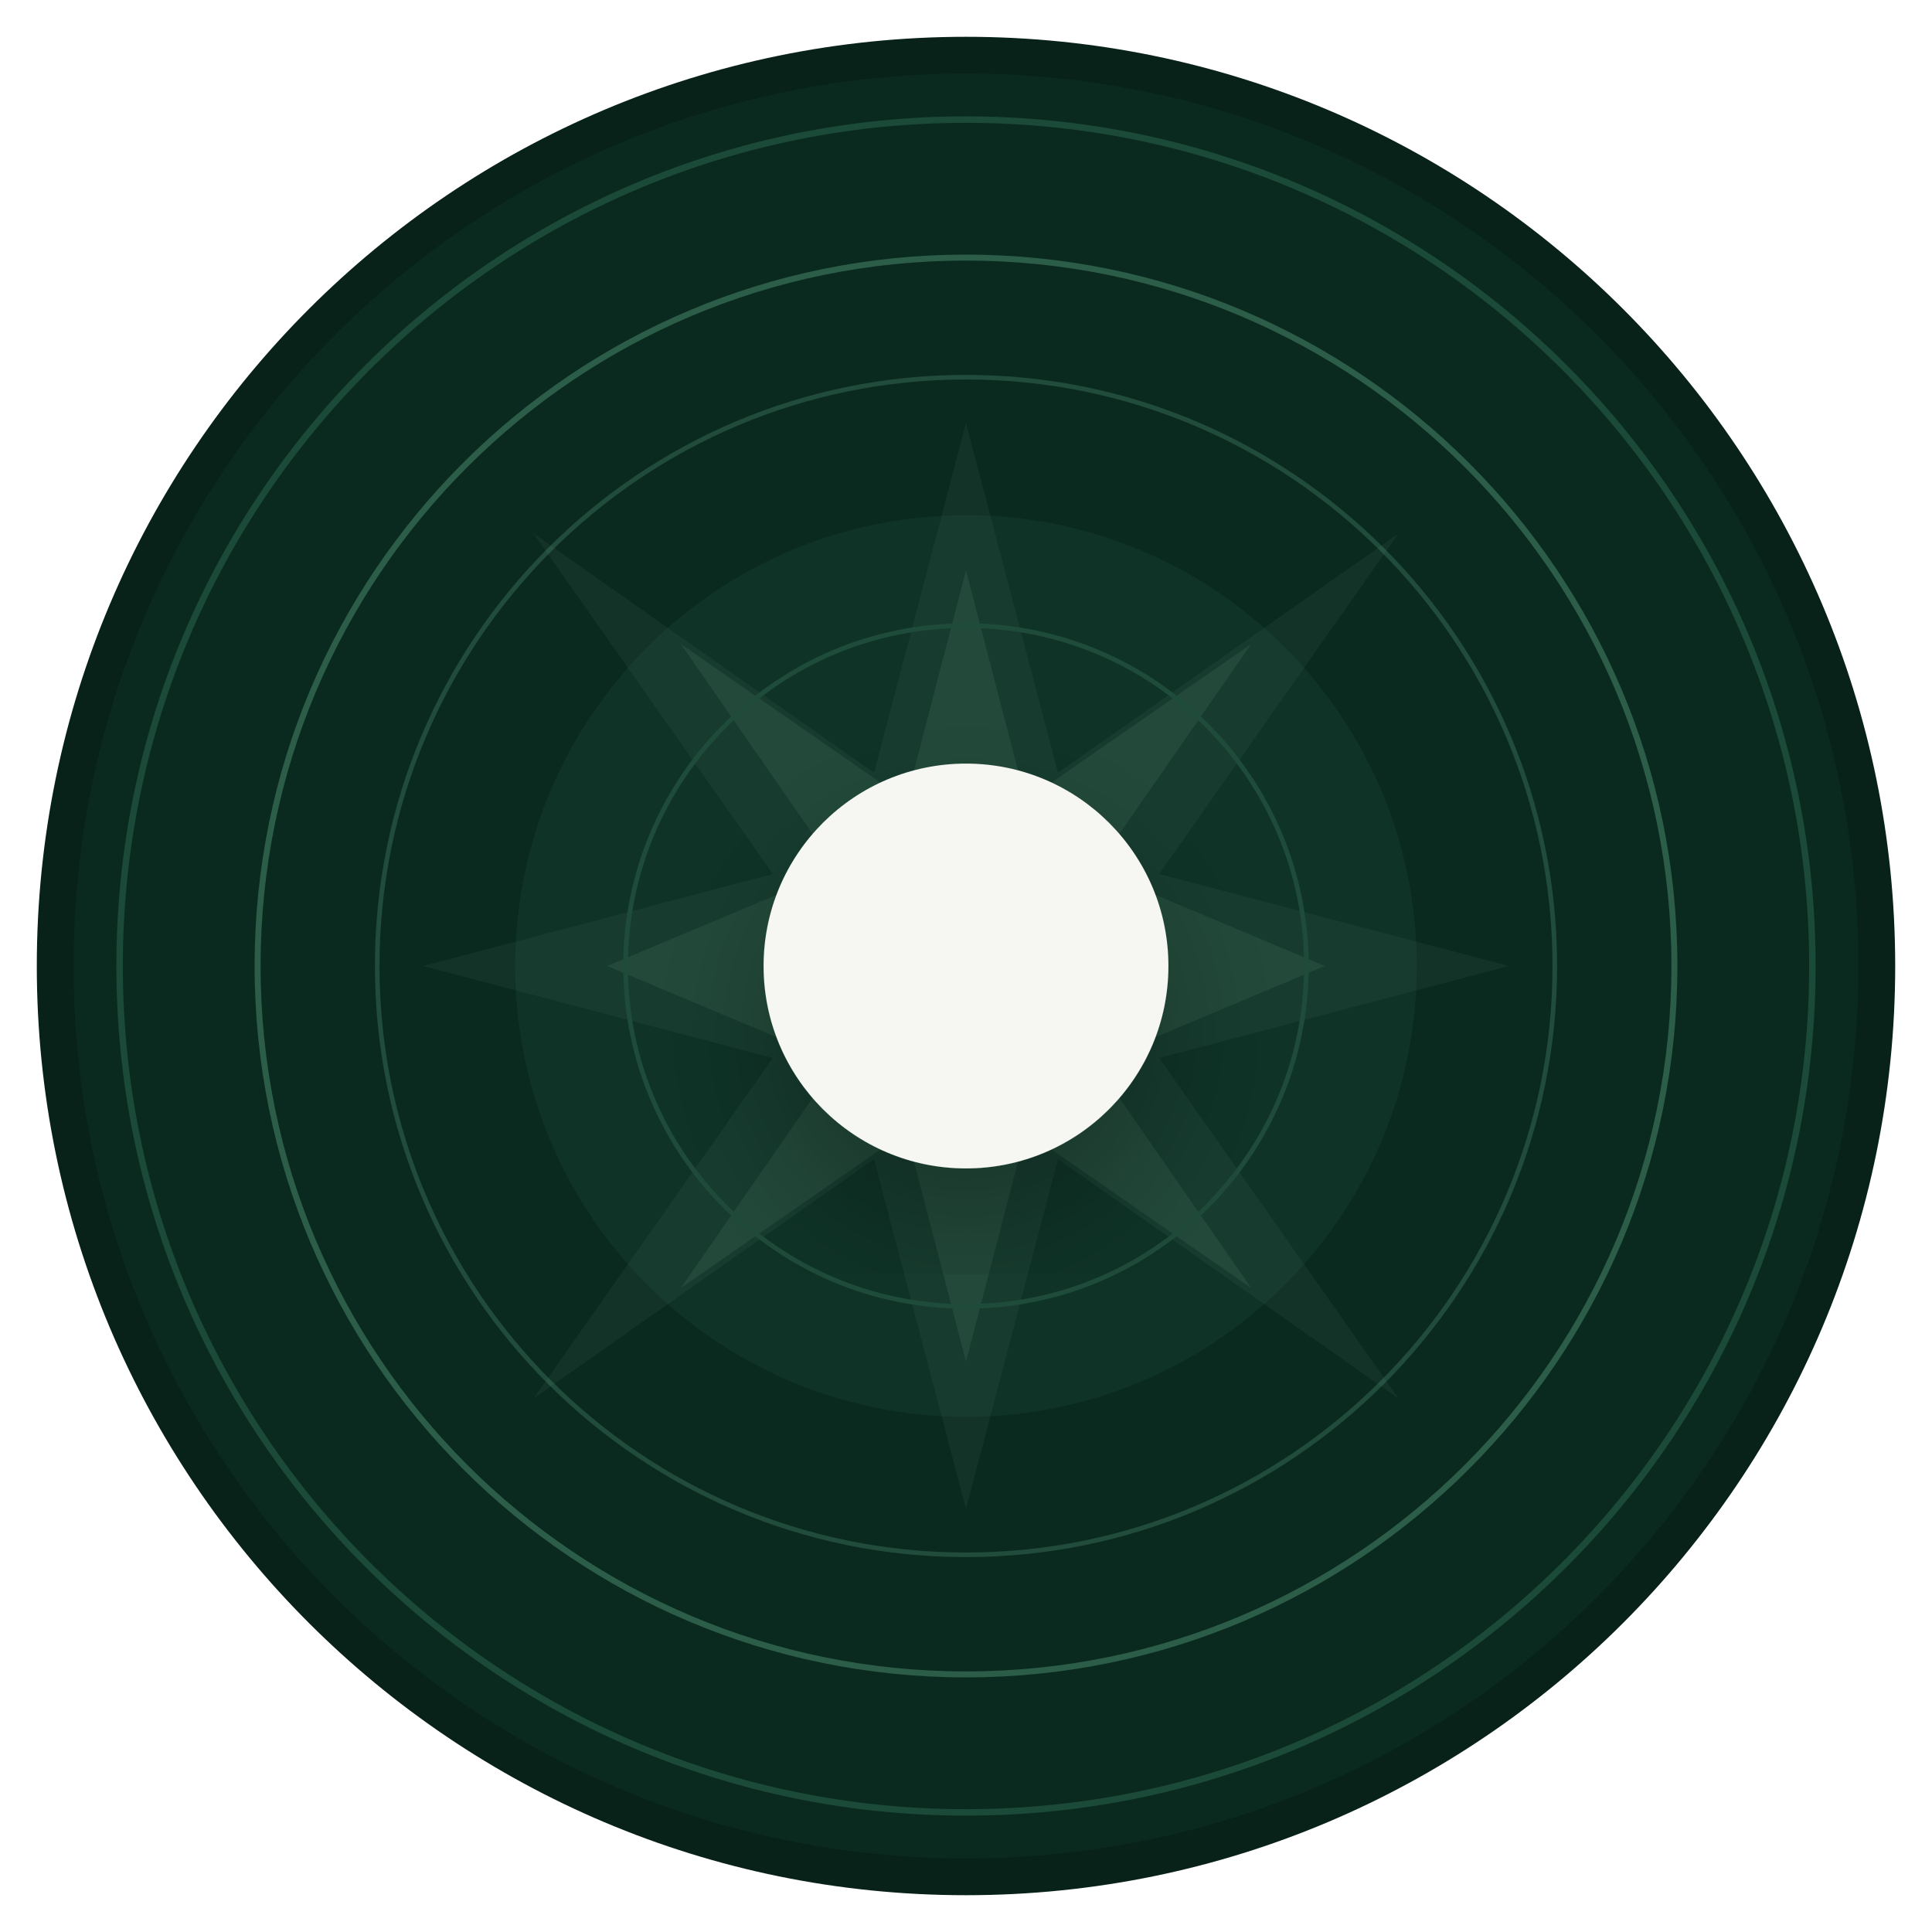
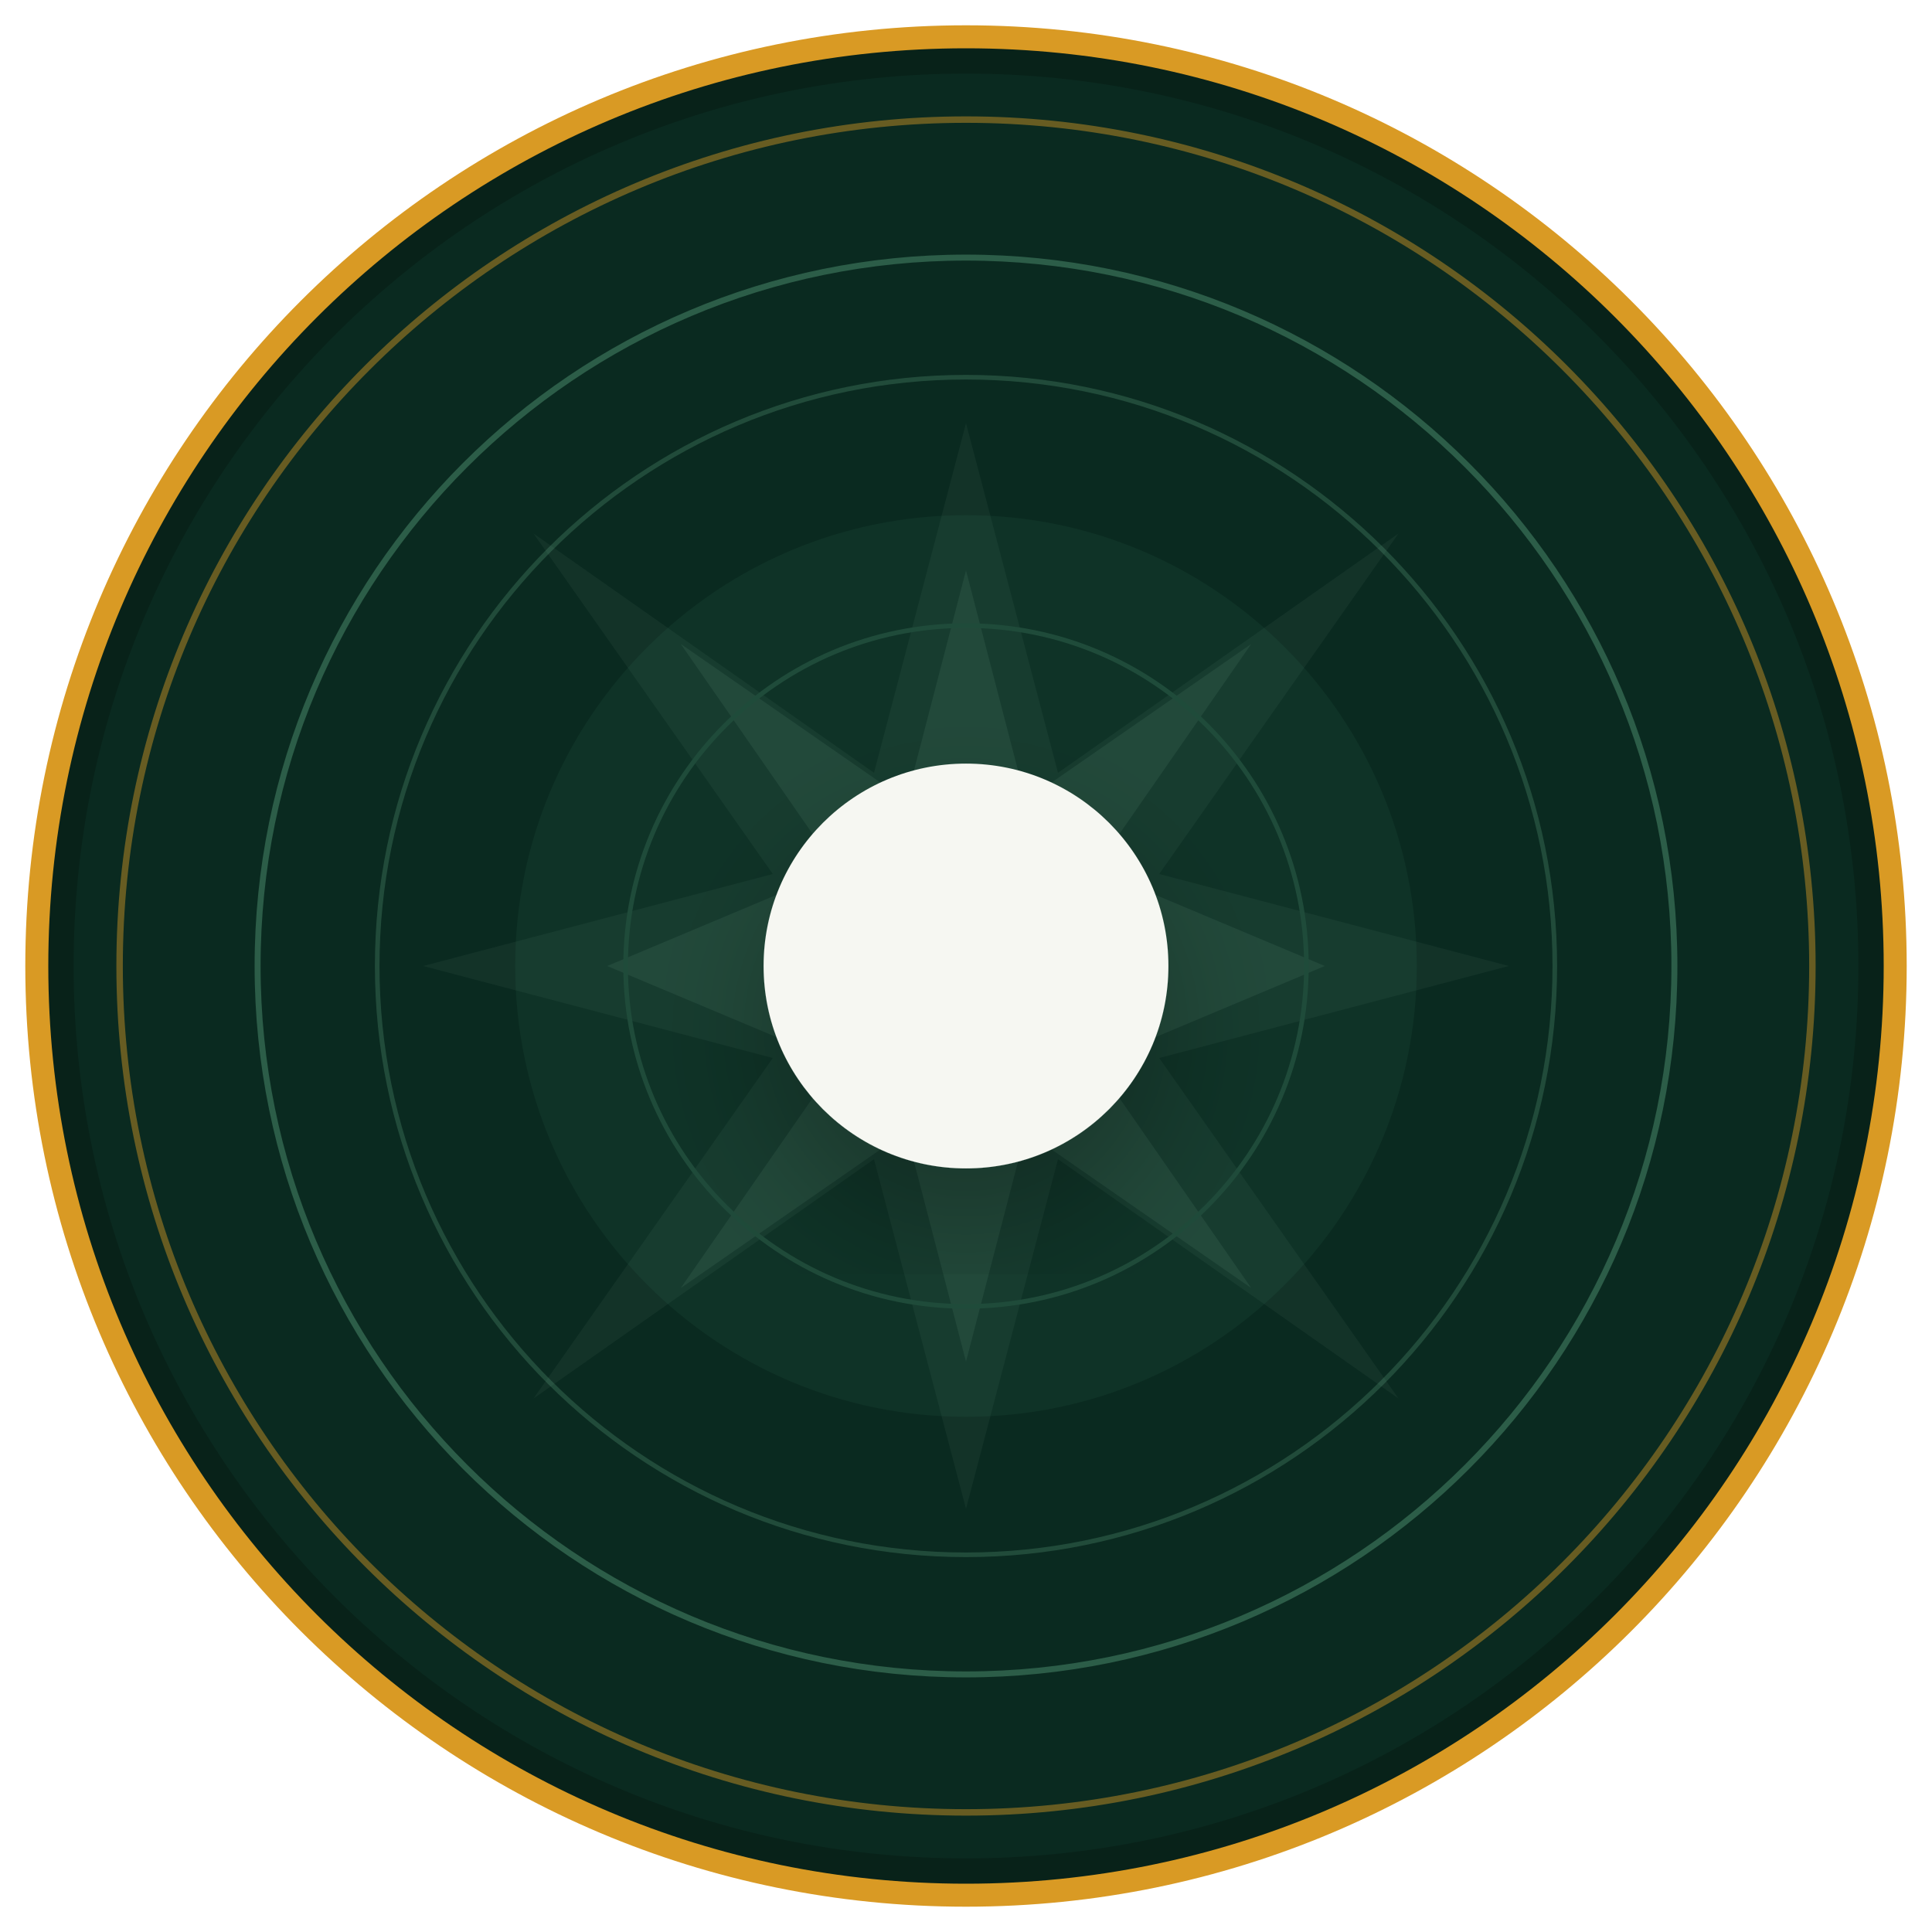
<svg xmlns="http://www.w3.org/2000/svg" width="420" height="420" viewBox="0 0 420 420" fill="none">
-   <circle cx="210" cy="210" r="202" fill="#082219" />
+   <circle cx="210" cy="210" r="202" fill="#082219" stroke="#D99A24" stroke-width="5" />
  <circle cx="210" cy="210" r="194" fill="#0A2A20" />
-   <circle cx="210" cy="210" r="184" stroke="#1B4A38" stroke-width="1.4" />
+   <circle cx="210" cy="210" r="184" stroke="#D99A24" stroke-width="1.4" opacity=".45" />
  <circle cx="210" cy="210" r="154" stroke="#397057" stroke-width="1.3" opacity=".72" />
  <circle cx="210" cy="210" r="128" stroke="#214B3A" stroke-width="1" />
  <circle cx="210" cy="210" r="98" fill="#0F3327" />
  <path d="M210 92L230 168L304 116L252 190L328 210L252 230L304 304L230 252L210 328L190 252L116 304L168 230L92 210L168 190L116 116L190 168L210 92Z" fill="#B7E3C9" fill-opacity=".050" />
  <path d="M210 124L223 174L272 140L238 189L288 210L238 231L272 280L223 246L210 296L197 246L148 280L182 231L132 210L182 189L148 140L197 174L210 124Z" fill="#B7E3C9" fill-opacity=".075" />
  <circle cx="210" cy="210" r="74" stroke="#1F4B3A" stroke-width="1" />
  <circle cx="210" cy="210" r="44" fill="#F6F7F2" filter="url(#shadow)" />
  <defs>
    <filter id="shadow" x="143" y="143" width="134" height="134" color-interpolation-filters="sRGB" filterUnits="userSpaceOnUse">
      <feDropShadow dx="0" dy="14" stdDeviation="13" flood-color="#000000" flood-opacity=".24" />
    </filter>
  </defs>
</svg>
